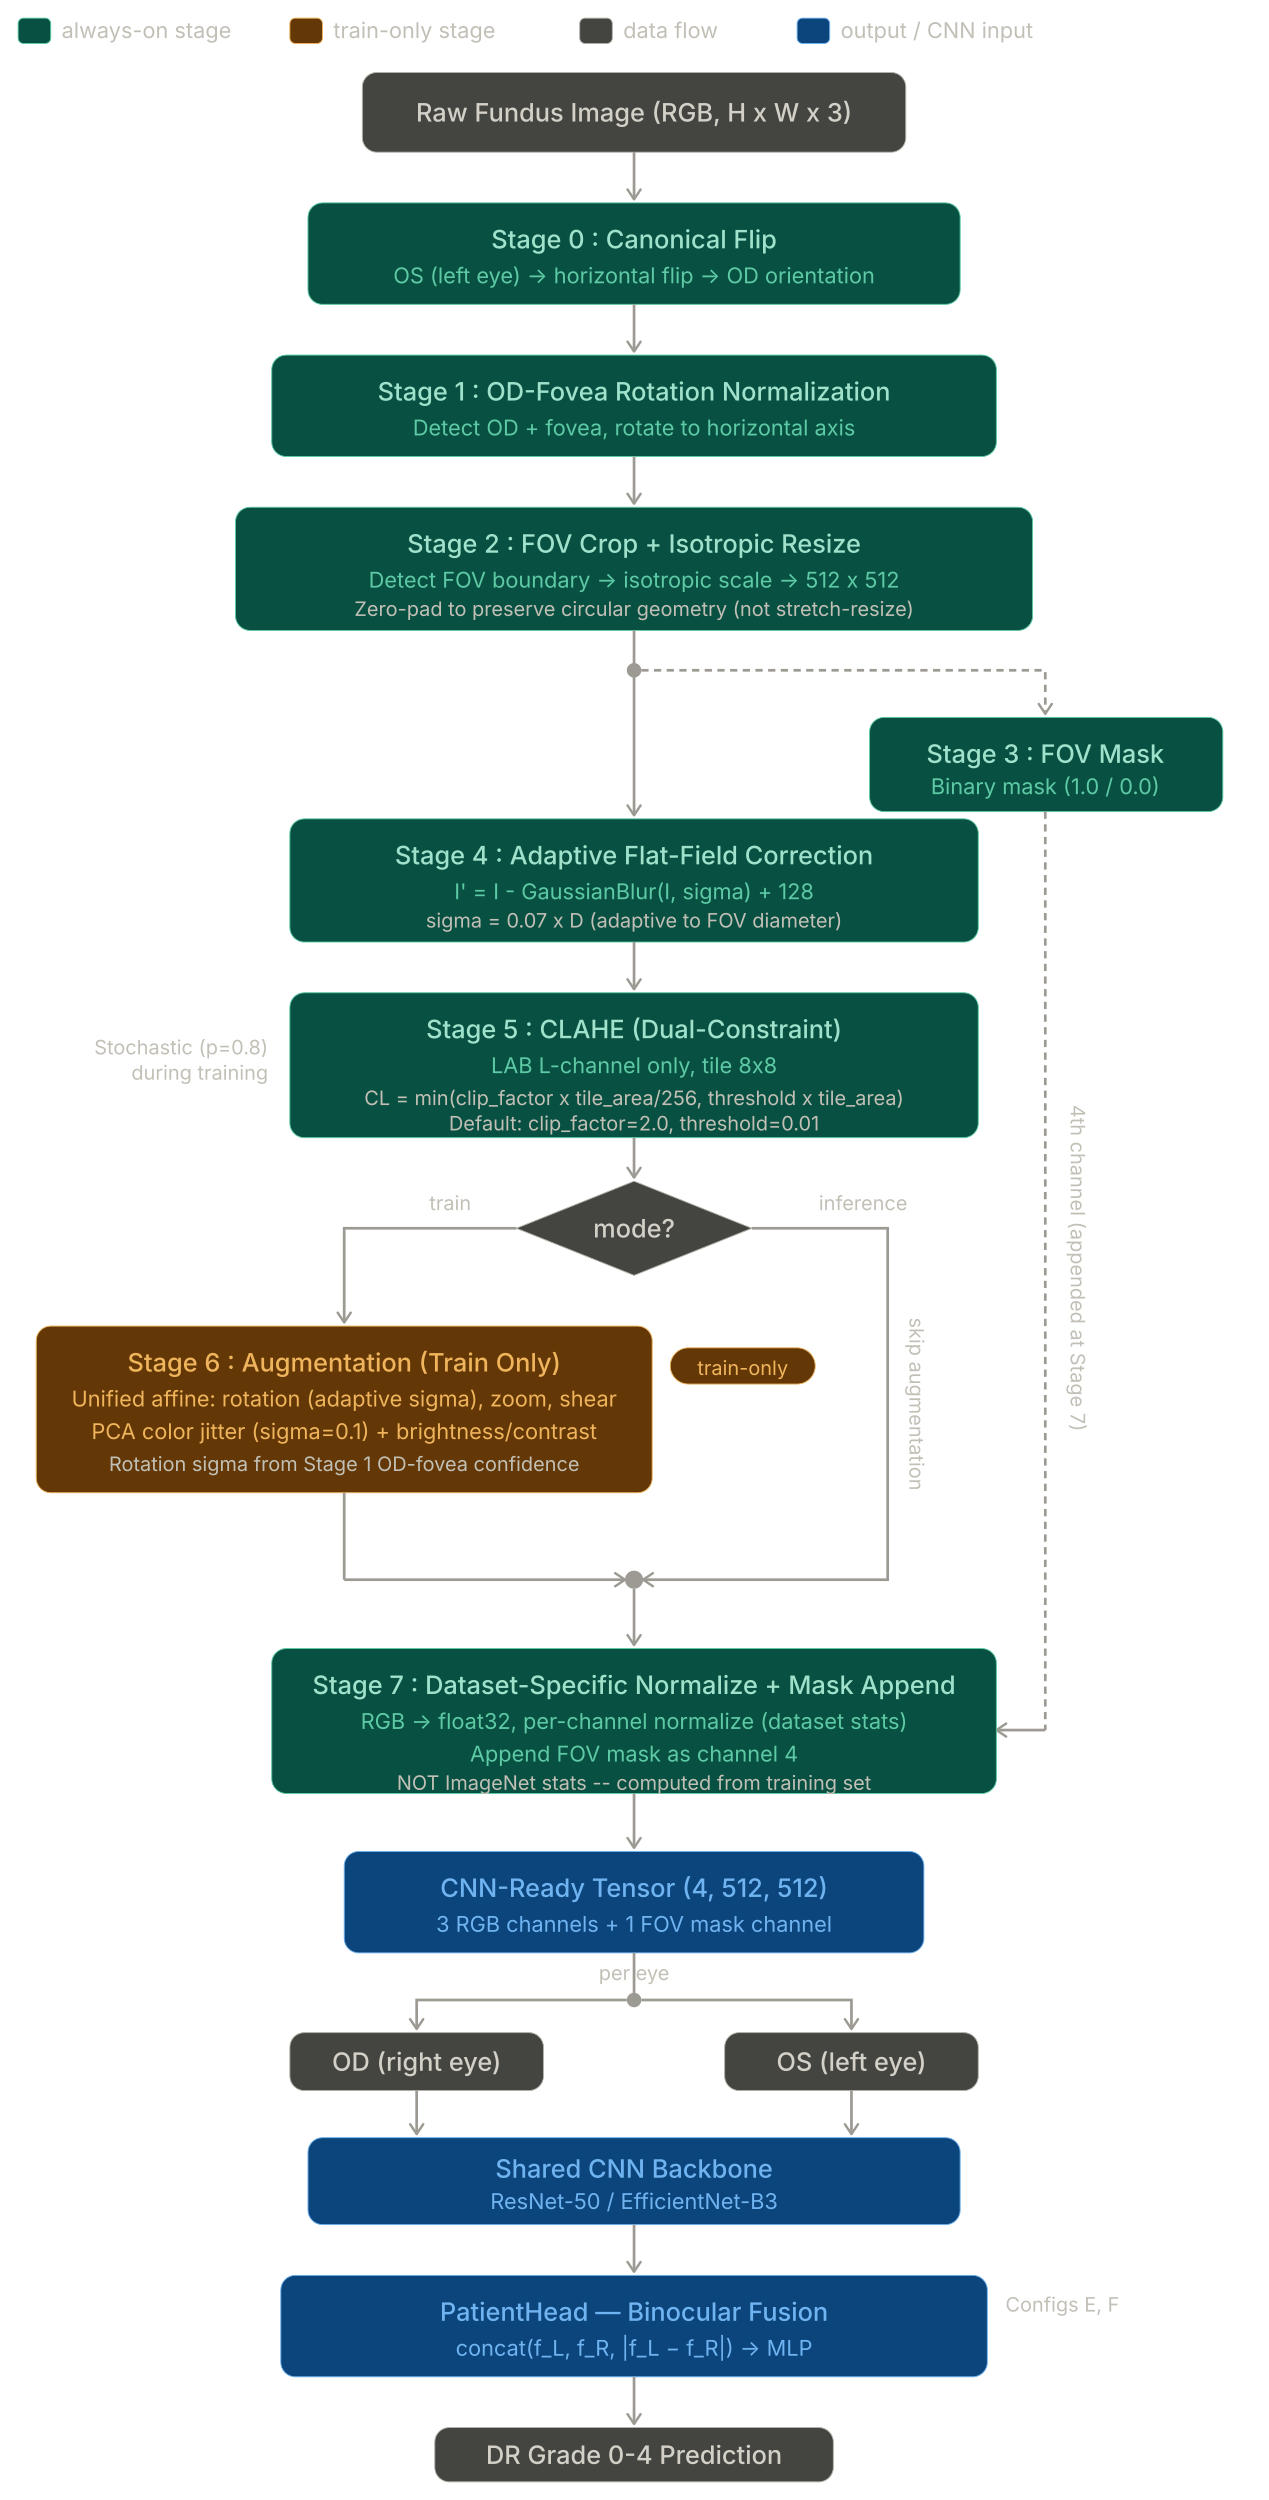
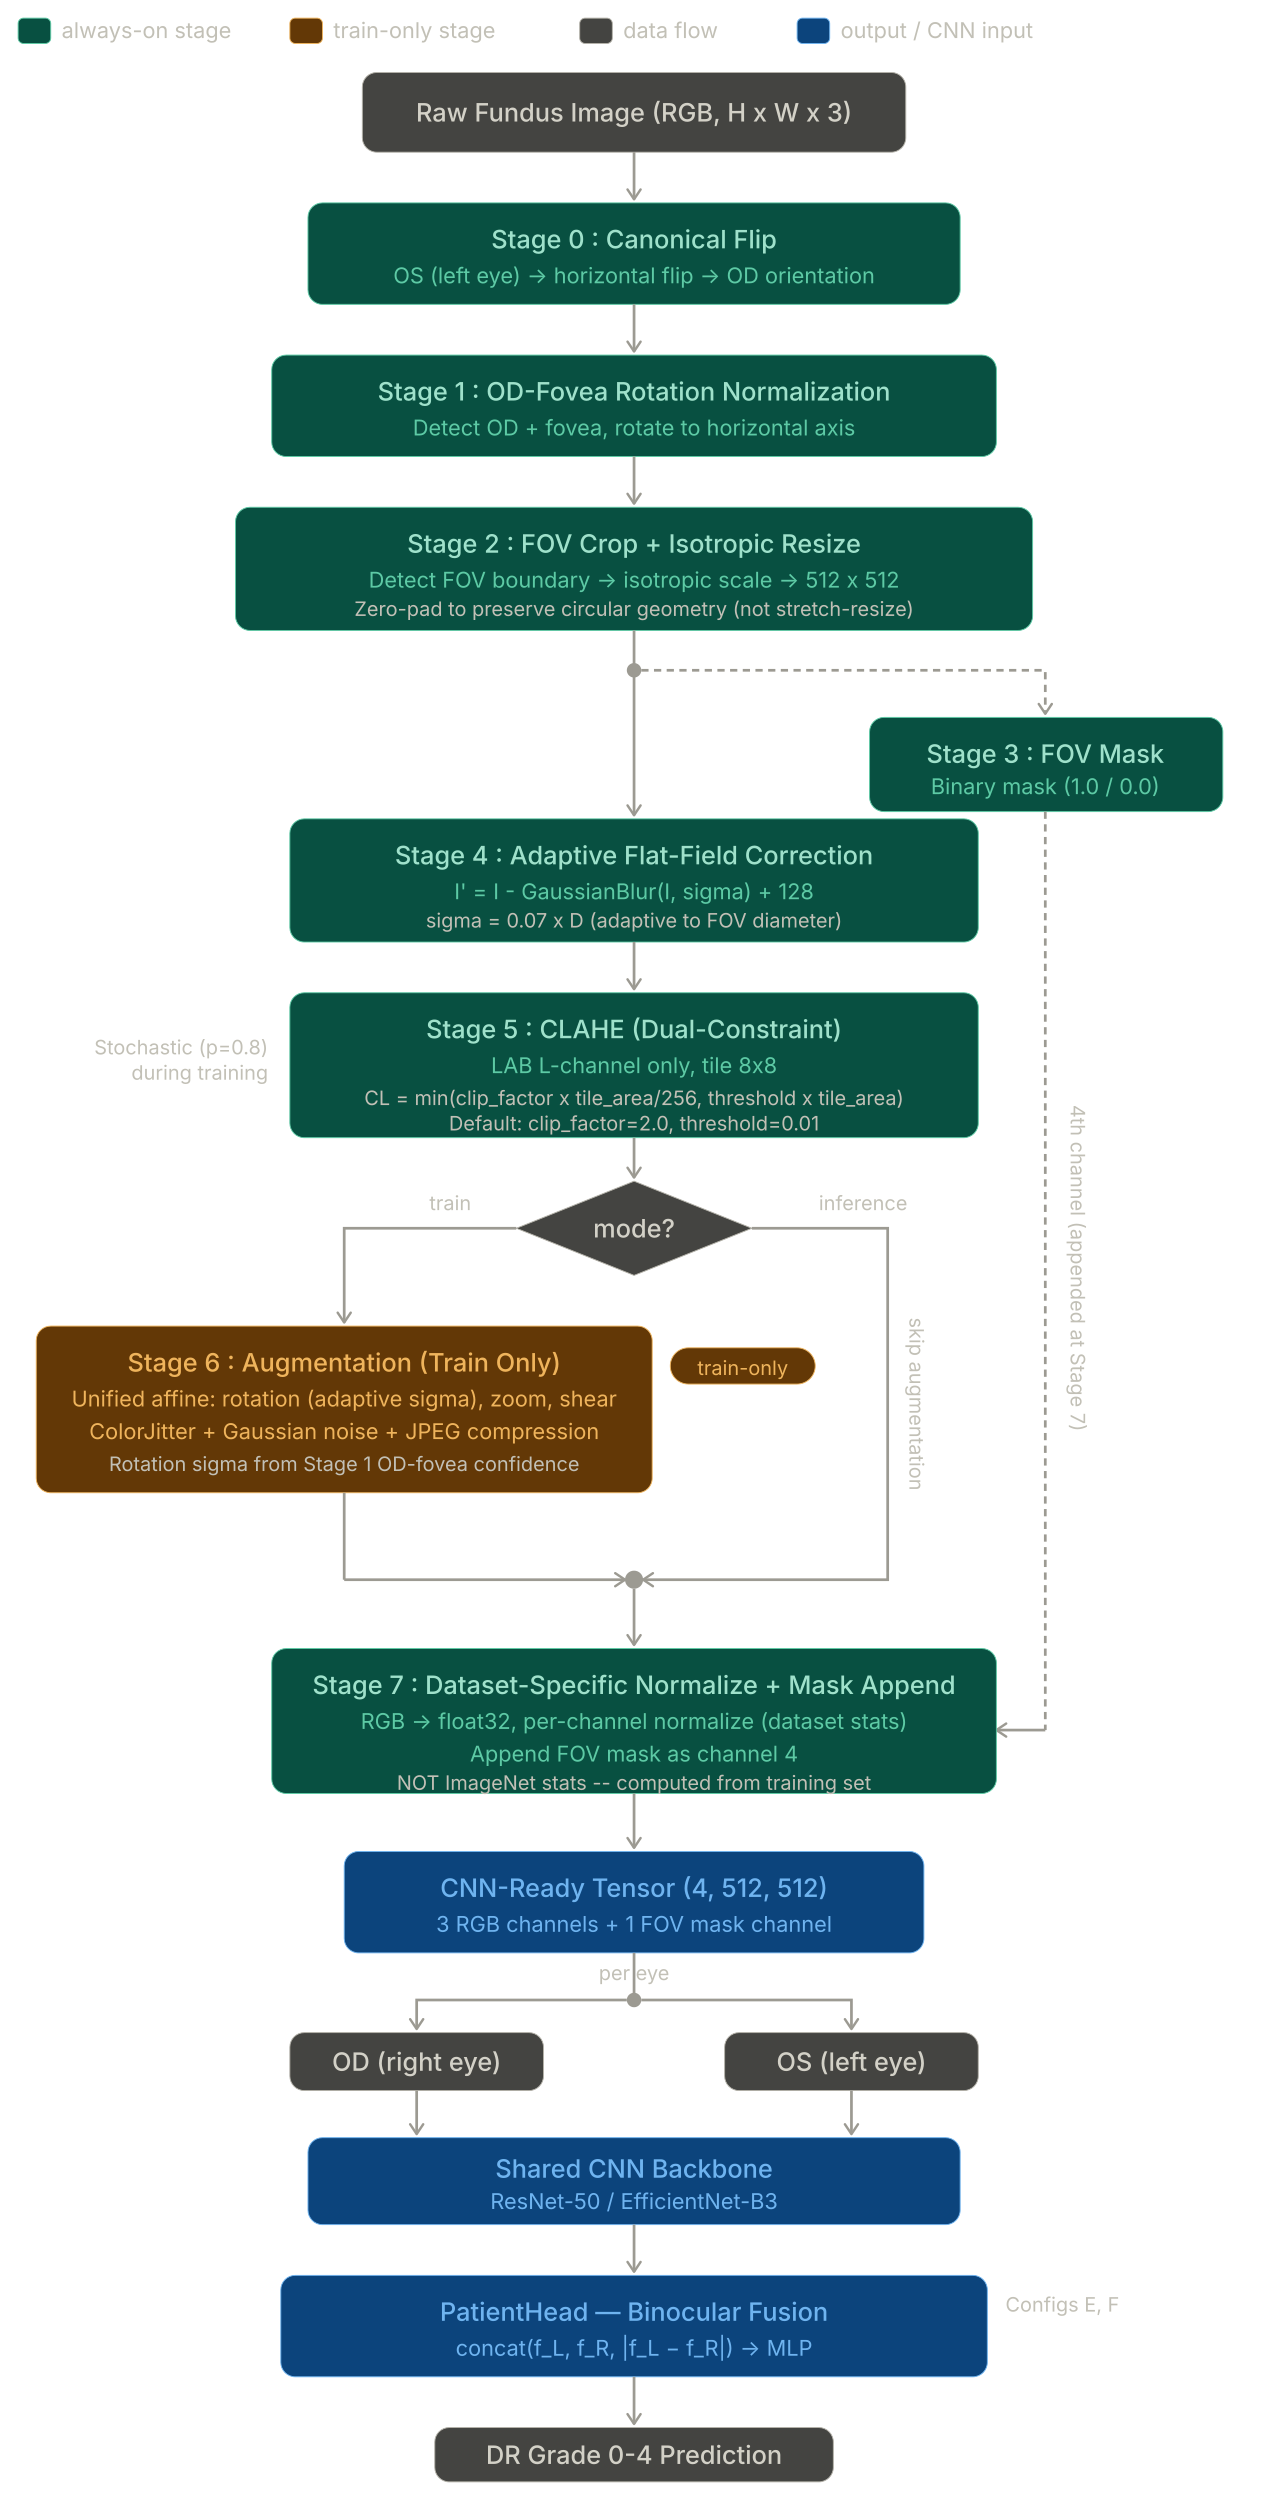
<svg xmlns="http://www.w3.org/2000/svg" width="100%" viewBox="0 0 700 1380">
  <defs>
    <marker id="arrow" viewBox="0 0 10 10" refX="8" refY="5" markerWidth="6" markerHeight="6" orient="auto-start-reverse">
      <path d="M2 1L8 5L2 9" fill="none" stroke="context-stroke" stroke-width="1.5" stroke-linecap="round" stroke-linejoin="round" />
    </marker>
    <style>
    .box-input { fill: #444441; stroke: #B4B2A9; stroke-width: 0.5; }
    .box-stage { fill: #085041; stroke: #5DCAA5; stroke-width: 0.5; }
    .box-train { fill: #633806; stroke: #EFB45C; stroke-width: 0.5; }
    .box-output { fill: #0C447C; stroke: #6FB4F0; stroke-width: 0.5; }
    .text-title { fill: #9FE1CB; font-size: 14px; font-weight: 500; font-family: -apple-system, BlinkMacSystemFont, "Segoe UI", sans-serif; }
    .text-detail { fill: #5DCAA5; font-size: 12px; font-weight: 400; font-family: -apple-system, BlinkMacSystemFont, "Segoe UI", sans-serif; }
    .text-input { fill: #D3D1C7; font-size: 14px; font-weight: 500; font-family: -apple-system, BlinkMacSystemFont, "Segoe UI", sans-serif; }
    .text-output { fill: #6FB4F0; font-size: 14px; font-weight: 500; font-family: -apple-system, BlinkMacSystemFont, "Segoe UI", sans-serif; }
    .text-output-detail { fill: #6FB4F0; font-size: 12px; font-weight: 400; font-family: -apple-system, BlinkMacSystemFont, "Segoe UI", sans-serif; }
    .text-train-title { fill: #EFB45C; font-size: 14px; font-weight: 500; font-family: -apple-system, BlinkMacSystemFont, "Segoe UI", sans-serif; }
    .text-train-detail { fill: #EFB45C; font-size: 12px; font-weight: 400; font-family: -apple-system, BlinkMacSystemFont, "Segoe UI", sans-serif; }
    .arrow-line { fill: none; stroke: #9C9A92; stroke-width: 1.5; }
    .badge-train { fill: #633806; stroke: #EFB45C; stroke-width: 0.5; }
    .badge-text-train { fill: #EFB45C; font-size: 11px; font-weight: 400; font-family: -apple-system, BlinkMacSystemFont, "Segoe UI", sans-serif; }
    .param-text { fill: #C2C0B6; font-size: 11px; font-weight: 400; font-family: -apple-system, BlinkMacSystemFont, "Segoe UI", sans-serif; }
    .legend-text { fill: #C2C0B6; font-size: 12px; font-weight: 400; font-family: -apple-system, BlinkMacSystemFont, "Segoe UI", sans-serif; }
  </style>
  </defs>
  <rect width="700" height="1380" fill="transparent" />
  <g transform="translate(10, 10)">
    <rect x="0" y="0" width="18" height="14" rx="3" class="box-stage" />
    <text x="24" y="11" class="legend-text">always-on stage</text>
    <rect x="150" y="0" width="18" height="14" rx="3" class="box-train" />
    <text x="174" y="11" class="legend-text">train-only stage</text>
    <rect x="310" y="0" width="18" height="14" rx="3" class="box-input" />
    <text x="334" y="11" class="legend-text">data flow</text>
    <rect x="430" y="0" width="18" height="14" rx="3" class="box-output" />
    <text x="454" y="11" class="legend-text">output / CNN input</text>
  </g>
  <g>
    <rect x="200" y="40" width="300" height="44" rx="8" class="box-input" />
    <text x="350" y="62" text-anchor="middle" dominant-baseline="central" class="text-input">Raw Fundus Image (RGB, H x W x 3)</text>
  </g>
  <line x1="350" y1="84" x2="350" y2="110" marker-end="url(#arrow)" class="arrow-line" />
  <g>
    <rect x="170" y="112" width="360" height="56" rx="8" class="box-stage" />
    <text x="350" y="132" text-anchor="middle" dominant-baseline="central" class="text-title">Stage 0 : Canonical Flip</text>
    <text x="350" y="152" text-anchor="middle" dominant-baseline="central" class="text-detail">OS (left eye) -&gt; horizontal flip -&gt; OD orientation</text>
  </g>
  <line x1="350" y1="168" x2="350" y2="194" marker-end="url(#arrow)" class="arrow-line" />
  <g>
    <rect x="150" y="196" width="400" height="56" rx="8" class="box-stage" />
    <text x="350" y="216" text-anchor="middle" dominant-baseline="central" class="text-title">Stage 1 : OD-Fovea Rotation Normalization</text>
    <text x="350" y="236" text-anchor="middle" dominant-baseline="central" class="text-detail">Detect OD + fovea, rotate to horizontal axis</text>
  </g>
  <line x1="350" y1="252" x2="350" y2="278" marker-end="url(#arrow)" class="arrow-line" />
  <g>
    <rect x="130" y="280" width="440" height="68" rx="8" class="box-stage" />
    <text x="350" y="300" text-anchor="middle" dominant-baseline="central" class="text-title">Stage 2 : FOV Crop + Isotropic Resize</text>
    <text x="350" y="320" text-anchor="middle" dominant-baseline="central" class="text-detail">Detect FOV boundary -&gt; isotropic scale -&gt; 512 x 512</text>
    <text x="350" y="336" text-anchor="middle" dominant-baseline="central" class="param-text">Zero-pad to preserve circular geometry (not stretch-resize)</text>
  </g>
  <circle cx="350" cy="370" r="4" fill="#9C9A92" />
  <line x1="350" y1="348" x2="350" y2="450" marker-end="url(#arrow)" class="arrow-line" />
  <polyline points="354,370 577,370 577,394" fill="none" stroke="#9C9A92" stroke-width="1.5" stroke-dasharray="4,3" marker-end="url(#arrow)" />
  <g>
    <rect x="480" y="396" width="195" height="52" rx="8" class="box-stage" />
    <text x="577" y="416" text-anchor="middle" dominant-baseline="central" class="text-title">Stage 3 : FOV Mask</text>
    <text x="577" y="434" text-anchor="middle" dominant-baseline="central" class="text-detail">Binary mask (1.0 / 0.0)</text>
  </g>
  <line x1="577" y1="448" x2="577" y2="955" stroke="#9C9A92" stroke-width="1.5" stroke-dasharray="4,3" fill="none" />
  <line x1="577" y1="955" x2="550" y2="955" marker-end="url(#arrow)" stroke="#9C9A92" stroke-width="1.5" fill="none" />
  <text x="591" y="700" class="param-text" transform="rotate(90, 591, 700)" text-anchor="middle">4th channel (appended at Stage 7)</text>
  <g>
    <rect x="160" y="452" width="380" height="68" rx="8" class="box-stage" />
    <text x="350" y="472" text-anchor="middle" dominant-baseline="central" class="text-title">Stage 4 : Adaptive Flat-Field Correction</text>
    <text x="350" y="492" text-anchor="middle" dominant-baseline="central" class="text-detail">I' = I - GaussianBlur(I, sigma) + 128</text>
    <text x="350" y="508" text-anchor="middle" dominant-baseline="central" class="param-text">sigma = 0.07 x D (adaptive to FOV diameter)</text>
  </g>
  <line x1="350" y1="520" x2="350" y2="546" marker-end="url(#arrow)" class="arrow-line" />
  <g>
    <rect x="160" y="548" width="380" height="80" rx="8" class="box-stage" />
    <text x="350" y="568" text-anchor="middle" dominant-baseline="central" class="text-title">Stage 5 : CLAHE (Dual-Constraint)</text>
    <text x="350" y="588" text-anchor="middle" dominant-baseline="central" class="text-detail">LAB L-channel only, tile 8x8</text>
    <text x="350" y="606" text-anchor="middle" dominant-baseline="central" class="param-text">CL = min(clip_factor x tile_area/256, threshold x tile_area)</text>
    <text x="350" y="620" text-anchor="middle" dominant-baseline="central" class="param-text">Default: clip_factor=2.0, threshold=0.01</text>
  </g>
  <text x="148" y="582" text-anchor="end" class="param-text">Stochastic (p=0.8)</text>
  <text x="148" y="596" text-anchor="end" class="param-text">during training</text>
  <line x1="350" y1="628" x2="350" y2="650" marker-end="url(#arrow)" class="arrow-line" />
  <polygon points="350,652 415,678 350,704 285,678" class="box-input" />
  <text x="350" y="678" text-anchor="middle" dominant-baseline="central" class="text-input">mode?</text>
  <polyline points="285,678 190,678 190,730" fill="none" stroke="#9C9A92" stroke-width="1.5" marker-end="url(#arrow)" />
  <text x="237" y="668" class="param-text">train</text>
  <polyline points="415,678 490,678 490,872 355,872" fill="none" stroke="#9C9A92" stroke-width="1.5" marker-end="url(#arrow)" />
  <text x="452" y="668" class="param-text">inference</text>
  <text x="502" y="775" class="param-text" transform="rotate(90, 502, 775)" text-anchor="middle">skip augmentation</text>
  <g>
    <rect x="20" y="732" width="340" height="92" rx="8" class="box-train" />
    <text x="190" y="752" text-anchor="middle" dominant-baseline="central" class="text-train-title">Stage 6 : Augmentation (Train Only)</text>
    <text x="190" y="772" text-anchor="middle" dominant-baseline="central" class="text-train-detail">Unified affine: rotation (adaptive sigma), zoom, shear</text>
-     <text x="190" y="790" text-anchor="middle" dominant-baseline="central" class="text-train-detail">PCA color jitter (sigma=0.1) + brightness/contrast</text>
+     <text x="190" y="790" text-anchor="middle" dominant-baseline="central" class="text-train-detail">ColorJitter + Gaussian noise + JPEG compression</text>
    <text x="190" y="808" text-anchor="middle" dominant-baseline="central" class="param-text">Rotation sigma from Stage 1 OD-fovea confidence</text>
  </g>
  <rect x="370" y="744" width="80" height="20" rx="10" class="badge-train" />
  <text x="410" y="755" text-anchor="middle" dominant-baseline="central" class="badge-text-train">train-only</text>
  <line x1="190" y1="824" x2="190" y2="872" class="arrow-line" />
  <line x1="190" y1="872" x2="345" y2="872" marker-end="url(#arrow)" class="arrow-line" />
  <circle cx="350" cy="872" r="5" fill="#9C9A92" />
  <line x1="350" y1="877" x2="350" y2="908" marker-end="url(#arrow)" class="arrow-line" />
  <g>
    <rect x="150" y="910" width="400" height="80" rx="8" class="box-stage" />
    <text x="350" y="930" text-anchor="middle" dominant-baseline="central" class="text-title">Stage 7 : Dataset-Specific Normalize + Mask Append</text>
    <text x="350" y="950" text-anchor="middle" dominant-baseline="central" class="text-detail">RGB -&gt; float32, per-channel normalize (dataset stats)</text>
    <text x="350" y="968" text-anchor="middle" dominant-baseline="central" class="text-detail">Append FOV mask as channel 4</text>
    <text x="350" y="984" text-anchor="middle" dominant-baseline="central" class="param-text">NOT ImageNet stats -- computed from training set</text>
  </g>
  <line x1="350" y1="990" x2="350" y2="1020" marker-end="url(#arrow)" class="arrow-line" />
  <g>
    <rect x="190" y="1022" width="320" height="56" rx="8" class="box-output" />
    <text x="350" y="1042" text-anchor="middle" dominant-baseline="central" class="text-output">CNN-Ready Tensor (4, 512, 512)</text>
    <text x="350" y="1062" text-anchor="middle" dominant-baseline="central" class="text-output-detail">3 RGB channels + 1 FOV mask channel</text>
  </g>
  <line x1="350" y1="1078" x2="350" y2="1104" class="arrow-line" />
  <circle cx="350" cy="1104" r="4" fill="#9C9A92" />
  <text x="350" y="1093" text-anchor="middle" class="param-text">per eye</text>
  <polyline points="346,1104 230,1104 230,1120" fill="none" stroke="#9C9A92" stroke-width="1.5" marker-end="url(#arrow)" />
  <polyline points="354,1104 470,1104 470,1120" fill="none" stroke="#9C9A92" stroke-width="1.5" marker-end="url(#arrow)" />
  <g>
    <rect x="160" y="1122" width="140" height="32" rx="8" class="box-input" />
    <text x="230" y="1138" text-anchor="middle" dominant-baseline="central" class="text-input">OD (right eye)</text>
  </g>
  <g>
    <rect x="400" y="1122" width="140" height="32" rx="8" class="box-input" />
    <text x="470" y="1138" text-anchor="middle" dominant-baseline="central" class="text-input">OS (left eye)</text>
  </g>
  <line x1="230" y1="1154" x2="230" y2="1178" marker-end="url(#arrow)" class="arrow-line" />
  <line x1="470" y1="1154" x2="470" y2="1178" marker-end="url(#arrow)" class="arrow-line" />
  <g>
    <rect x="170" y="1180" width="360" height="48" rx="8" class="box-output" />
    <text x="350" y="1197" text-anchor="middle" dominant-baseline="central" class="text-output">Shared CNN Backbone</text>
    <text x="350" y="1215" text-anchor="middle" dominant-baseline="central" class="text-output-detail">ResNet-50 / EfficientNet-B3</text>
  </g>
  <line x1="350" y1="1228" x2="350" y2="1254" marker-end="url(#arrow)" class="arrow-line" />
  <g>
    <rect x="155" y="1256" width="390" height="56" rx="8" class="box-output" />
    <text x="350" y="1276" text-anchor="middle" dominant-baseline="central" class="text-output">PatientHead — Binocular Fusion</text>
    <text x="350" y="1296" text-anchor="middle" dominant-baseline="central" class="text-output-detail">concat(f_L, f_R, |f_L − f_R|) → MLP</text>
  </g>
  <text x="555" y="1276" class="param-text">Configs E, F</text>
  <line x1="350" y1="1312" x2="350" y2="1338" marker-end="url(#arrow)" class="arrow-line" />
  <g>
    <rect x="240" y="1340" width="220" height="30" rx="8" class="box-input" />
    <text x="350" y="1355" text-anchor="middle" dominant-baseline="central" class="text-input">DR Grade 0-4 Prediction</text>
  </g>
</svg>
